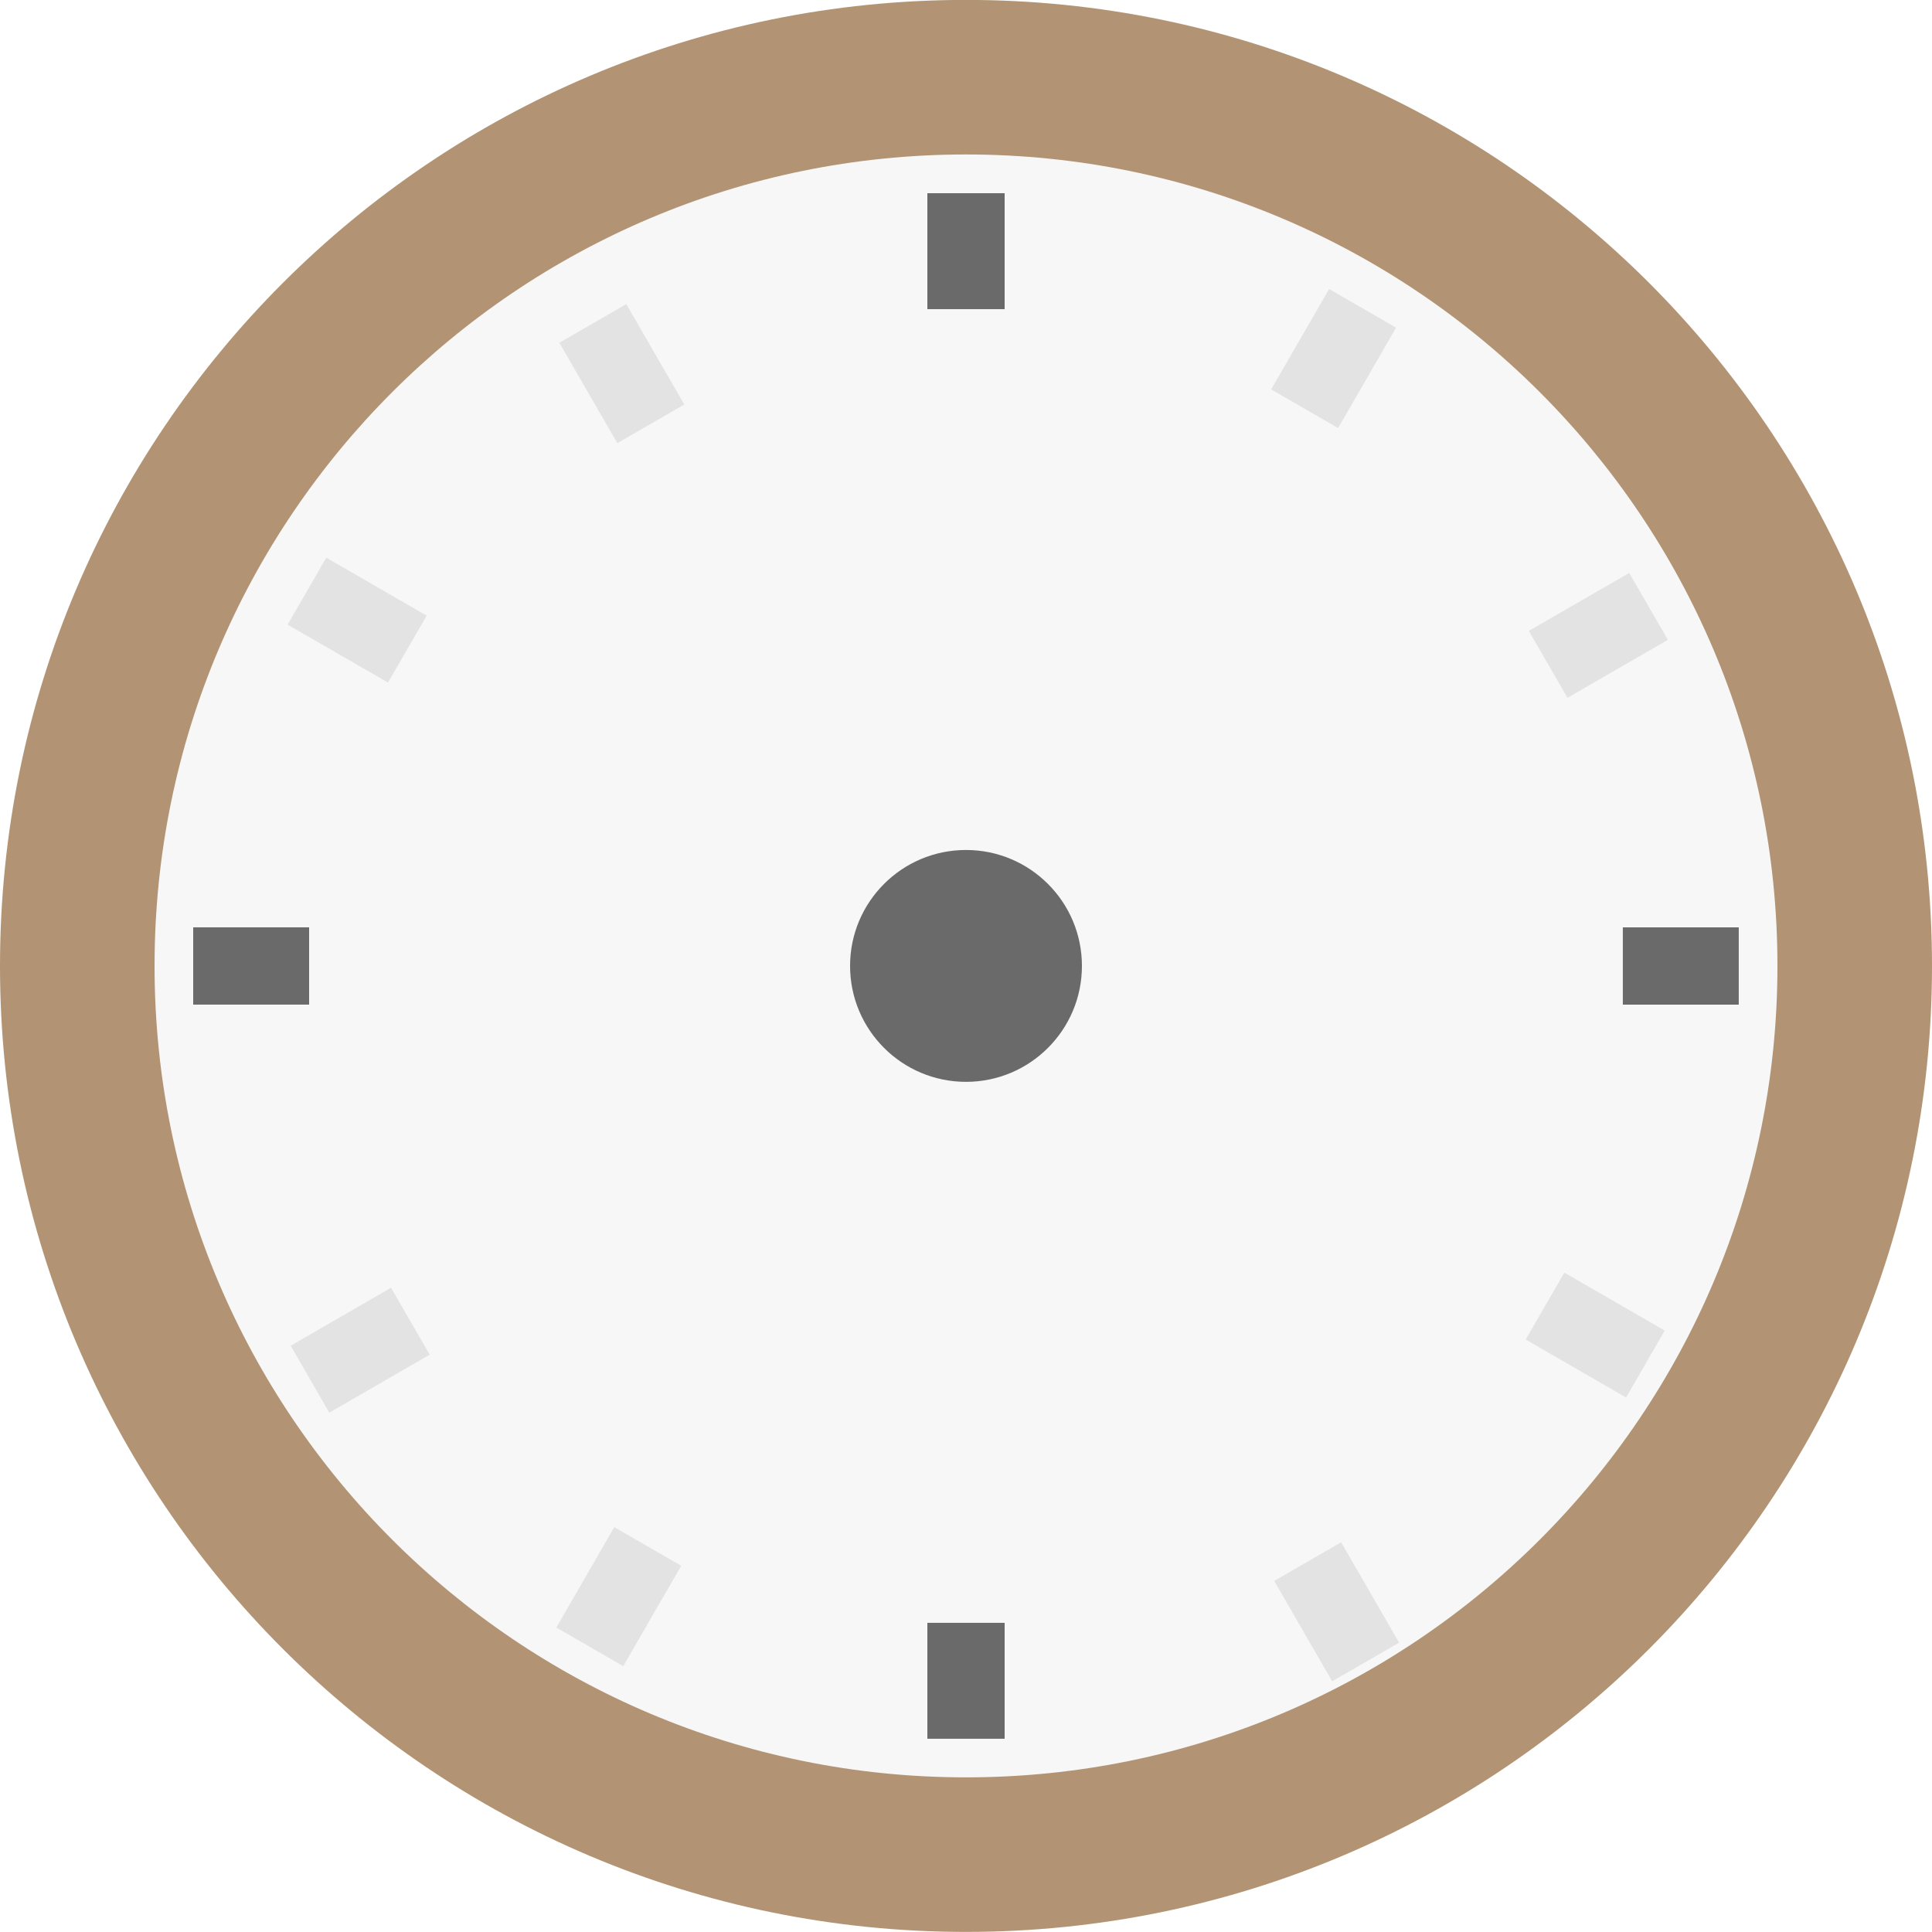
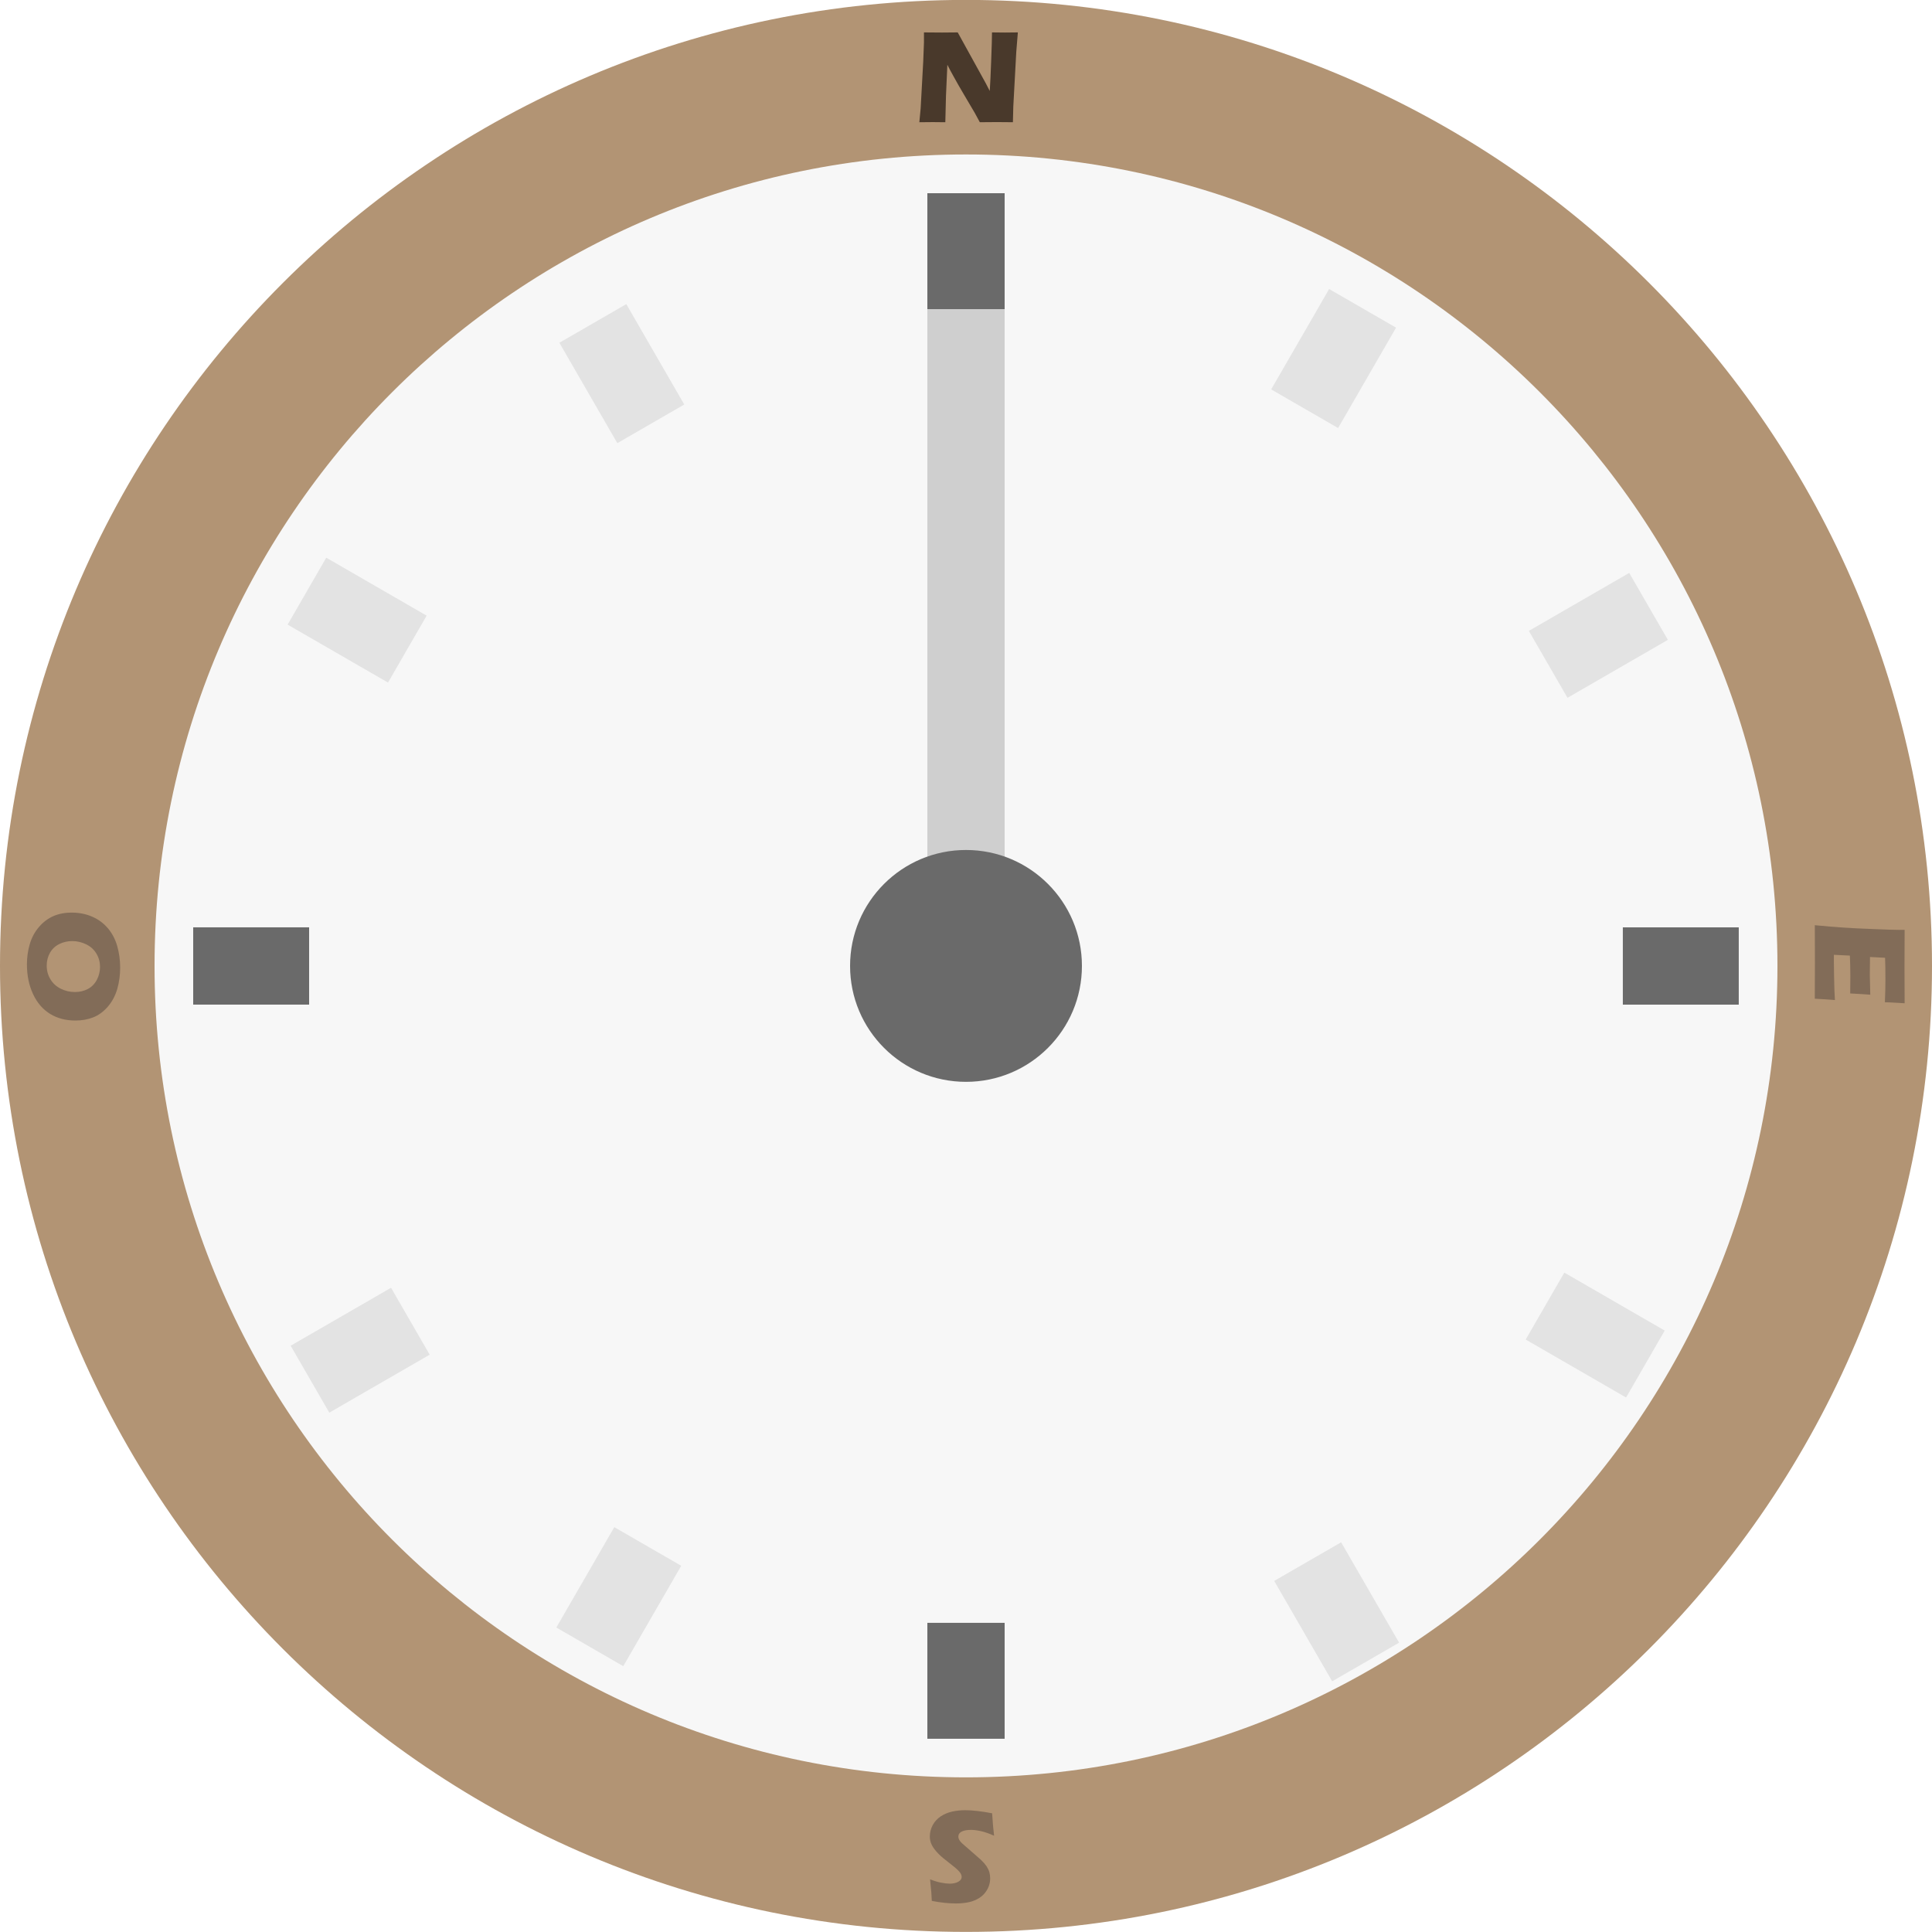
<svg xmlns="http://www.w3.org/2000/svg" width="500" height="500" version="1.1" viewBox="0 0 132.292 132.292" id="svg42">
  <defs id="defs46" />
  <g transform="translate(0 -164.71)" id="g40">
-     <circle cx="66.146" cy="230.85" r="66.146" fill="#b29474" id="circle4" />
-     <circle cx="66.146" cy="230.85" r="55.563" fill="#f7f7f7" id="circle6" />
-     <path d="m63.5 177.94v7.938h5.292v-7.938z" fill="#b6b6b6" id="path8" />
-     <g fill="#6a6a6a" id="g18">
+     <circle cx="66.146" cy="230.85" r="66.146" id="circle4" fill="#b29474" />
+     <circle cx="66.146" cy="230.85" r="55.563" id="circle6" fill="#f7f7f7" />
+     <path d="m63.5 177.94v7.938h5.292v-7.938z" id="path8" style="fill:#6a6a6a;fill-opacity:1" fill="#b6b6b6" />
+     <g id="g18" fill="#6a6a6a">
      <path d="m119.06 228.21h-7.938v5.292h7.938z" id="path10" />
-       <path d="m63.5 177.94v7.938h5.292v-7.938z" id="path12" />
+       <path d="m 63.5,185.877 v 41.902 h 5.292 v -41.902 z" id="path12" style="fill:#8f8f8f;fill-opacity:0.38;stroke-width:2.298" />
      <path d="m13.229 233.5h7.938v-5.292h-7.938z" id="path14" />
      <path d="m68.792 283.77v-7.938h-5.292v7.938z" id="path16" />
    </g>
-     <g fill="#e3e3e3" id="g36">
+     <g id="g36" fill="#e3e3e3">
      <path d="m113.99 255.82-6.874-3.969-2.646 4.583 6.874 3.969z" id="path20" />
      <path d="m91.011 184.5-3.969 6.874 4.583 2.646 3.969-6.874z" id="path22" />
      <path d="m19.694 207.48 6.874 3.969 2.646-4.583-6.874-3.969z" id="path24" />
      <path d="m42.677 278.8 3.969-6.874-4.583-2.646-3.969 6.874z" id="path26" />
      <path d="m95.802 277.19-3.969-6.874-4.583 2.646 3.969 6.874z" id="path28" />
      <path d="m111.56 203.94-6.874 3.969 2.646 4.583 6.874-3.969z" id="path30" />
      <path d="m38.302 188.18 3.969 6.874 4.583-2.646-3.969-6.874z" id="path32" />
      <path d="m22.548 261.44 6.874-3.969-2.646-4.583-6.874 3.969z" id="path34" />
    </g>
-     <circle cx="66.146" cy="230.85" r="7.938" fill="#6a6a6a" id="circle38" />
+     <circle cx="66.146" cy="230.85" r="7.938" id="circle38" fill="#6a6a6a" />
+   </g>
+   <g aria-label="N" style="font-style:normal;font-weight:normal;font-size:9.228px;line-height:1.25;font-family:sans-serif;letter-spacing:0px;word-spacing:0px;fill:#49392b;fill-opacity:1;stroke:none;stroke-width:0.231" id="text4502">
+     <path d="m 62.951,8.369 0.09,-0.946 0.176,-3.208 0.05,-1.293 V 2.219 q 0.698,0.009 1.235,0.009 0.383,0 1.077,-0.009 l 1.928,3.496 0.266,0.514 q 0.05,-0.757 0.099,-2.122 0.054,-1.365 0.054,-1.888 0.554,0.009 0.888,0.009 0.153,0 0.883,-0.009 L 69.588,3.562 69.385,7.292 69.358,8.369 q -0.586,-0.009 -1.095,-0.009 -0.424,0 -1.171,0.009 Q 66.857,7.928 66.745,7.729 L 65.988,6.445 Q 65.614,5.815 65.298,5.238 65.091,4.873 64.87,4.436 l -0.095,2.136 -0.045,1.798 q -0.559,-0.009 -0.852,-0.009 -0.248,0 -0.928,0.009 z" style="font-style:normal;font-variant:normal;font-weight:normal;font-stretch:normal;font-family:'Eras Bold ITC';-inkscape-font-specification:'Eras Bold ITC';fill:#49392b;fill-opacity:1;stroke-width:0.231" id="path4517" />
+   </g>
+   <g aria-label="S" transform="rotate(180,0,-0.1051046)" style="font-style:normal;font-weight:normal;font-size:9.228px;line-height:1.25;font-family:sans-serif;letter-spacing:0px;word-spacing:0px;fill:#826c58;fill-opacity:1;stroke:none;stroke-width:0.231" id="text4506">
+     <path d="m -67.935,-124.375 q -0.059,-0.96 -0.135,-1.536 0.505,0.225 0.897,0.315 0.397,0.086 0.694,0.086 0.392,0 0.622,-0.113 0.234,-0.117 0.234,-0.342 0,-0.077 -0.023,-0.144 -0.023,-0.072 -0.086,-0.158 -0.063,-0.09 -0.18,-0.194 l -0.847,-0.739 q -0.297,-0.252 -0.415,-0.365 -0.239,-0.23 -0.374,-0.428 -0.131,-0.198 -0.194,-0.401 -0.059,-0.207 -0.059,-0.437 0,-0.275 0.095,-0.536 0.099,-0.266 0.293,-0.496 0.194,-0.23 0.514,-0.397 0.32,-0.167 0.685,-0.225 0.365,-0.063 0.752,-0.063 0.761,0 1.658,0.176 0.014,0.311 0.032,0.572 0.018,0.257 0.086,0.906 -0.415,-0.167 -0.757,-0.23 -0.342,-0.068 -0.59,-0.068 -0.351,0 -0.586,0.131 -0.23,0.131 -0.23,0.324 0,0.09 0.036,0.176 0.036,0.086 0.135,0.203 0.099,0.113 0.261,0.252 0.162,0.135 0.509,0.406 l 0.324,0.257 q 0.144,0.117 0.311,0.284 0.167,0.167 0.288,0.329 0.122,0.162 0.185,0.297 0.068,0.135 0.099,0.275 0.032,0.135 0.032,0.293 0,0.406 -0.194,0.775 -0.194,0.365 -0.55,0.604 -0.356,0.234 -0.784,0.329 -0.424,0.095 -0.897,0.095 -0.73,0 -1.843,-0.212 z" style="font-style:normal;font-variant:normal;font-weight:normal;font-stretch:normal;font-family:'Eras Bold ITC';-inkscape-font-specification:'Eras Bold ITC';fill:#826c58;fill-opacity:1;stroke-width:0.231" id="path4508" />
+   </g>
+   <g aria-label="E" transform="rotate(90)" style="font-style:normal;font-weight:normal;font-size:9.228px;line-height:1.25;font-family:sans-serif;letter-spacing:0px;word-spacing:0px;fill:#826c58;fill-opacity:1;stroke:none;stroke-width:0.231" id="text4510">
+     <path d="m 63.352,-124.267 q 0.113,-1.162 0.162,-1.946 0.054,-0.784 0.104,-2.082 0.054,-1.302 0.054,-1.726 l -0.004,-0.397 q 1.063,0.009 2.573,0.009 1.392,0 2.456,-0.009 l -0.009,0.149 q -0.004,0.054 -0.023,0.392 l -0.027,0.491 q -0.009,0.158 -0.009,0.32 -0.87,-0.036 -1.46,-0.036 -0.649,0 -0.879,0.005 -0.225,0 -0.707,0.018 l -0.054,1.032 q 0.532,0.013 1.239,0.013 0.252,0 1.343,-0.032 -0.045,0.577 -0.086,1.374 -0.779,-0.009 -1.199,-0.009 -0.622,0 -1.392,0.032 l -0.054,1.095 h 0.518 q 0.23,0 0.951,-0.013 l 0.933,-0.022 q 0.207,-0.004 0.694,-0.036 -0.054,0.667 -0.09,1.379 -1.099,-0.009 -2.411,-0.009 l -1.983,0.005 z" style="font-style:normal;font-variant:normal;font-weight:normal;font-stretch:normal;font-family:'Eras Bold ITC';-inkscape-font-specification:'Eras Bold ITC';fill:#826c58;fill-opacity:1;stroke-width:0.231" id="path4511" />
+   </g>
+   <g aria-label="O" transform="rotate(-90,0.122622,-0.122622)" style="font-style:normal;font-weight:normal;font-size:9.228px;line-height:1.25;font-family:sans-serif;letter-spacing:0px;word-spacing:0px;fill:#826c58;fill-opacity:1;stroke:none;stroke-width:0.231" id="text4514">
+     <path d="m -66.041,1.598 q 0.721,0 1.388,0.194 0.667,0.194 1.167,0.622 0.5,0.424 0.748,0.978 0.248,0.554 0.248,1.275 0,0.757 -0.275,1.392 -0.27,0.631 -0.784,1.072 -0.514,0.442 -1.226,0.649 -0.712,0.203 -1.482,0.203 -0.761,0 -1.46,-0.198 -0.698,-0.203 -1.217,-0.649 -0.514,-0.451 -0.73,-1 -0.216,-0.55 -0.216,-1.221 0,-0.987 0.455,-1.73 0.46,-0.748 1.356,-1.167 0.901,-0.419 2.028,-0.419 z m -0.081,1.356 q -0.518,0 -0.937,0.257 -0.419,0.252 -0.644,0.707 -0.225,0.451 -0.225,0.969 0,0.478 0.203,0.874 0.207,0.397 0.626,0.622 0.419,0.221 0.888,0.221 0.5,0 0.915,-0.248 0.419,-0.252 0.635,-0.703 0.221,-0.455 0.221,-0.951 0,-0.482 -0.203,-0.888 -0.203,-0.41 -0.595,-0.635 -0.392,-0.225 -0.883,-0.225 z" style="font-style:normal;font-variant:normal;font-weight:normal;font-stretch:normal;font-family:'Eras Bold ITC';-inkscape-font-specification:'Eras Bold ITC';fill:#826c58;fill-opacity:1;stroke-width:0.231" id="path4514" />
  </g>
</svg>
